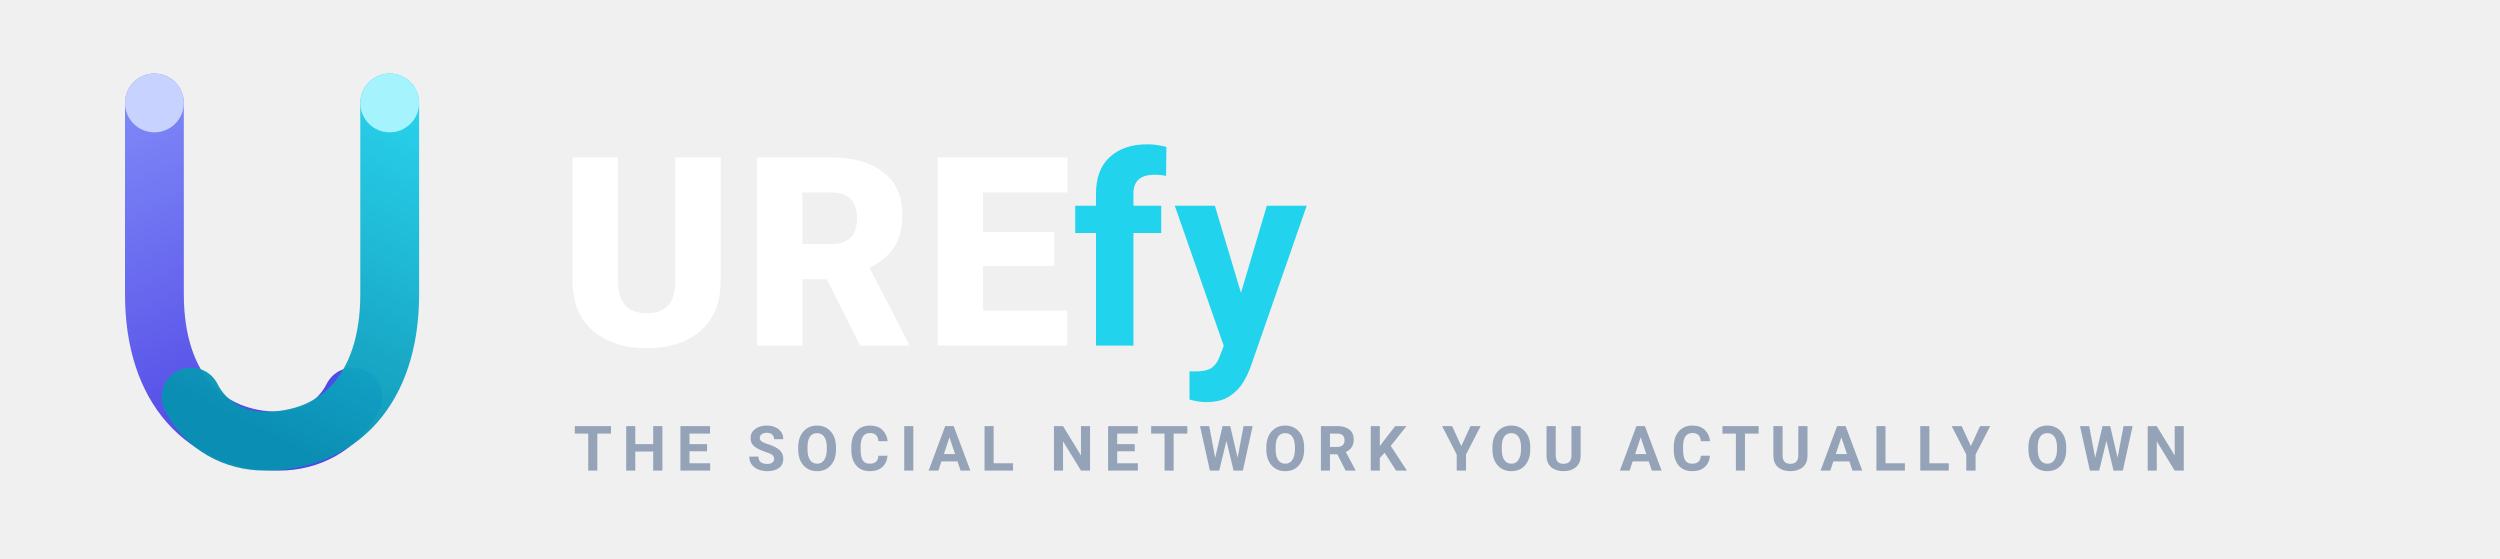
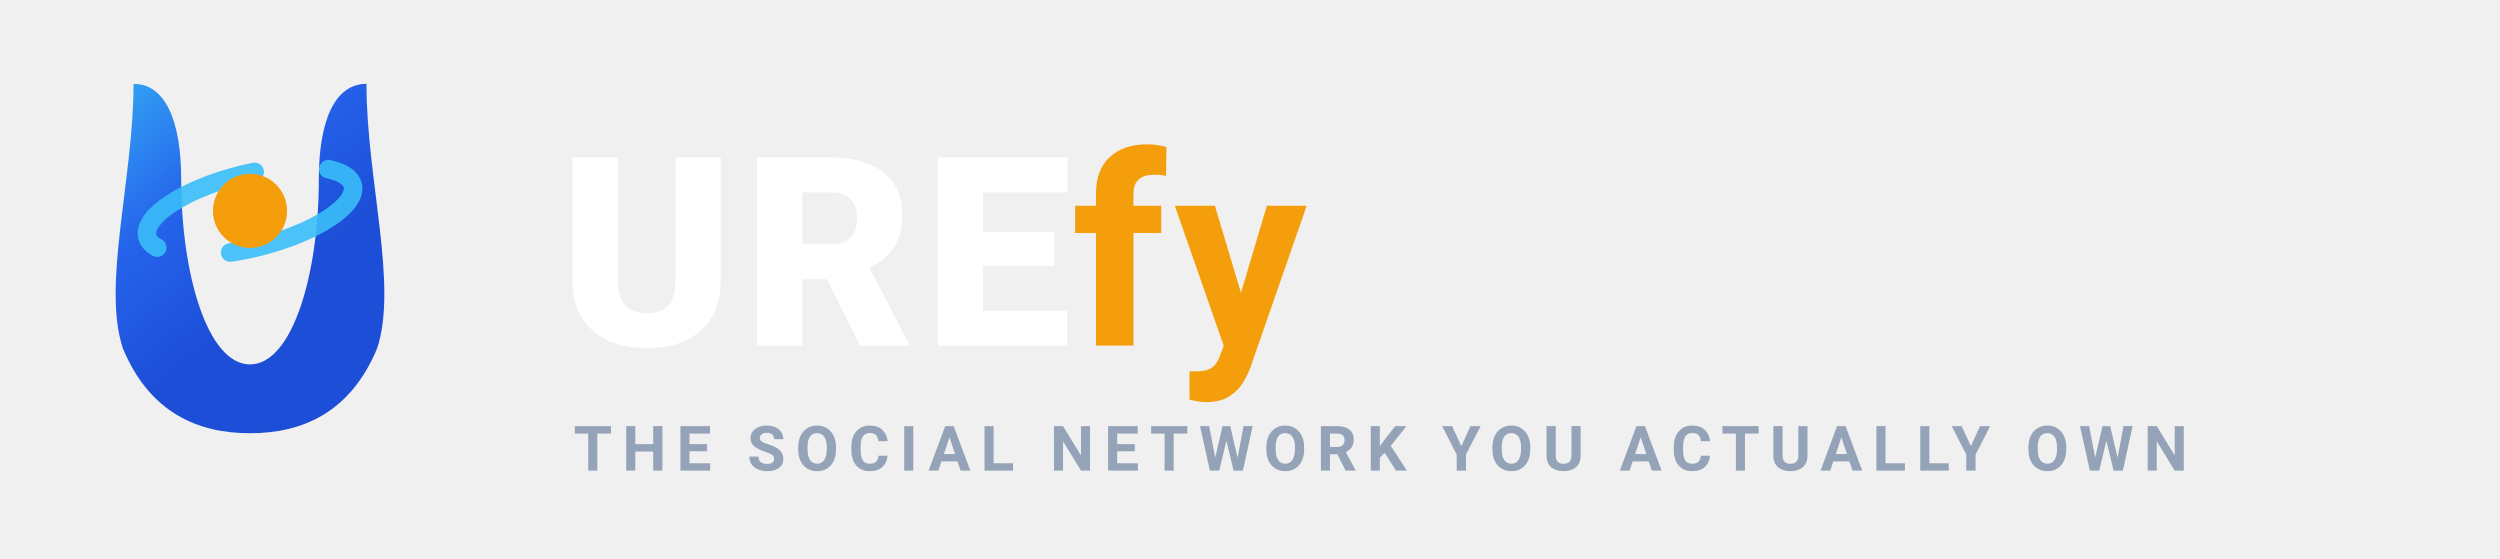
<svg xmlns="http://www.w3.org/2000/svg" viewBox="0 0 340 76" width="100%" height="100%" role="img" aria-label="UREfy Master Wordmark">
  <defs>
-     <linearGradient id="urefy-wm-left" x1="16" y1="12" x2="38" y2="58" gradientUnits="userSpaceOnUse">
-       <stop offset="0%" stop-color="#818CF8" />
-       <stop offset="100%" stop-color="#4F46E5" />
+     <linearGradient id="gradA_wm_beacon" x1="16" y1="14" x2="54" y2="60" gradientUnits="userSpaceOnUse">
+       <stop offset="0%" stop-color="#38BDF8" />
+       <stop offset="60%" stop-color="#2563EB" />
+       <stop offset="100%" stop-color="#1D4ED8" />
    </linearGradient>
-     <linearGradient id="urefy-wm-right" x1="56" y1="12" x2="34" y2="58" gradientUnits="userSpaceOnUse">
-       <stop offset="0%" stop-color="#22D3EE" />
-       <stop offset="100%" stop-color="#0891B2" />
+     <linearGradient id="gradA_wm_core" x1="30" y1="28" x2="40" y2="40" gradientUnits="userSpaceOnUse">
+       <stop offset="0%" stop-color="#FDE047" />
+       <stop offset="100%" stop-color="#F59E0B" />
    </linearGradient>
  </defs>
-   <path d="M 21 14 L 21 40 C 21 53, 28 60, 38 60 C 42 60, 46 58, 48 54" fill="none" stroke="url(#urefy-wm-left)" stroke-width="8" stroke-linecap="round" />
-   <path d="M 53 14 L 53 40 C 53 53, 46 60, 36 60 C 32 60, 28 58, 26 54" fill="none" stroke="url(#urefy-wm-right)" stroke-width="8" stroke-linecap="round" opacity="0.96" />
-   <circle cx="21" cy="14" r="4" fill="#C7D2FE" />
-   <circle cx="53" cy="14" r="4" fill="#A5F3FC" />
-   <text x="76" y="47" font-family="'Plus Jakarta Sans', -apple-system, BlinkMacSystemFont, 'Segoe UI', Roboto, sans-serif" font-size="36" font-weight="800" fill="#FFFFFF" letter-spacing="0.03em">URE<tspan fill="#22D3EE" font-weight="600">fy</tspan>
+   <g transform="translate(-2, -3) scale(0.72)">
+     <path d="M 28 20 C 28 38, 22 58, 26 70 C 31 82, 40 86, 50 86 C 60 86, 69 82, 74 70 C 78 58, 72 38, 72 20 C 66 20, 63 27, 63 38 C 63 56, 58 73, 50 73 C 42 73, 37 56, 37 38 C 37 27, 34 20, 28 20 Z" fill="url(#gradA_wm_beacon)" />
+     <ellipse cx="50" cy="44" rx="20" ry="7" transform="rotate(-14 50 44)" fill="none" stroke="#38BDF8" stroke-width="3.5" stroke-linecap="round" stroke-dasharray="28 14" opacity="0.9" />
+     <circle cx="50" cy="44" r="7" fill="url(#gradA_wm_core)" />
+   </g>
+   <text x="76" y="47" font-family="'Plus Jakarta Sans', -apple-system, BlinkMacSystemFont, 'Segoe UI', Roboto, sans-serif" font-size="36" font-weight="800" fill="#FFFFFF" letter-spacing="0.03em">URE<tspan fill="#F59E0B" font-weight="600">fy</tspan>
  </text>
  <text x="78" y="64" font-family="'Plus Jakarta Sans', -apple-system, BlinkMacSystemFont, 'Segoe UI', Roboto, sans-serif" font-size="8.5" font-weight="700" fill="#94A3B8" letter-spacing="0.16em" text-transform="uppercase">THE SOCIAL NETWORK YOU ACTUALLY OWN</text>
</svg>
